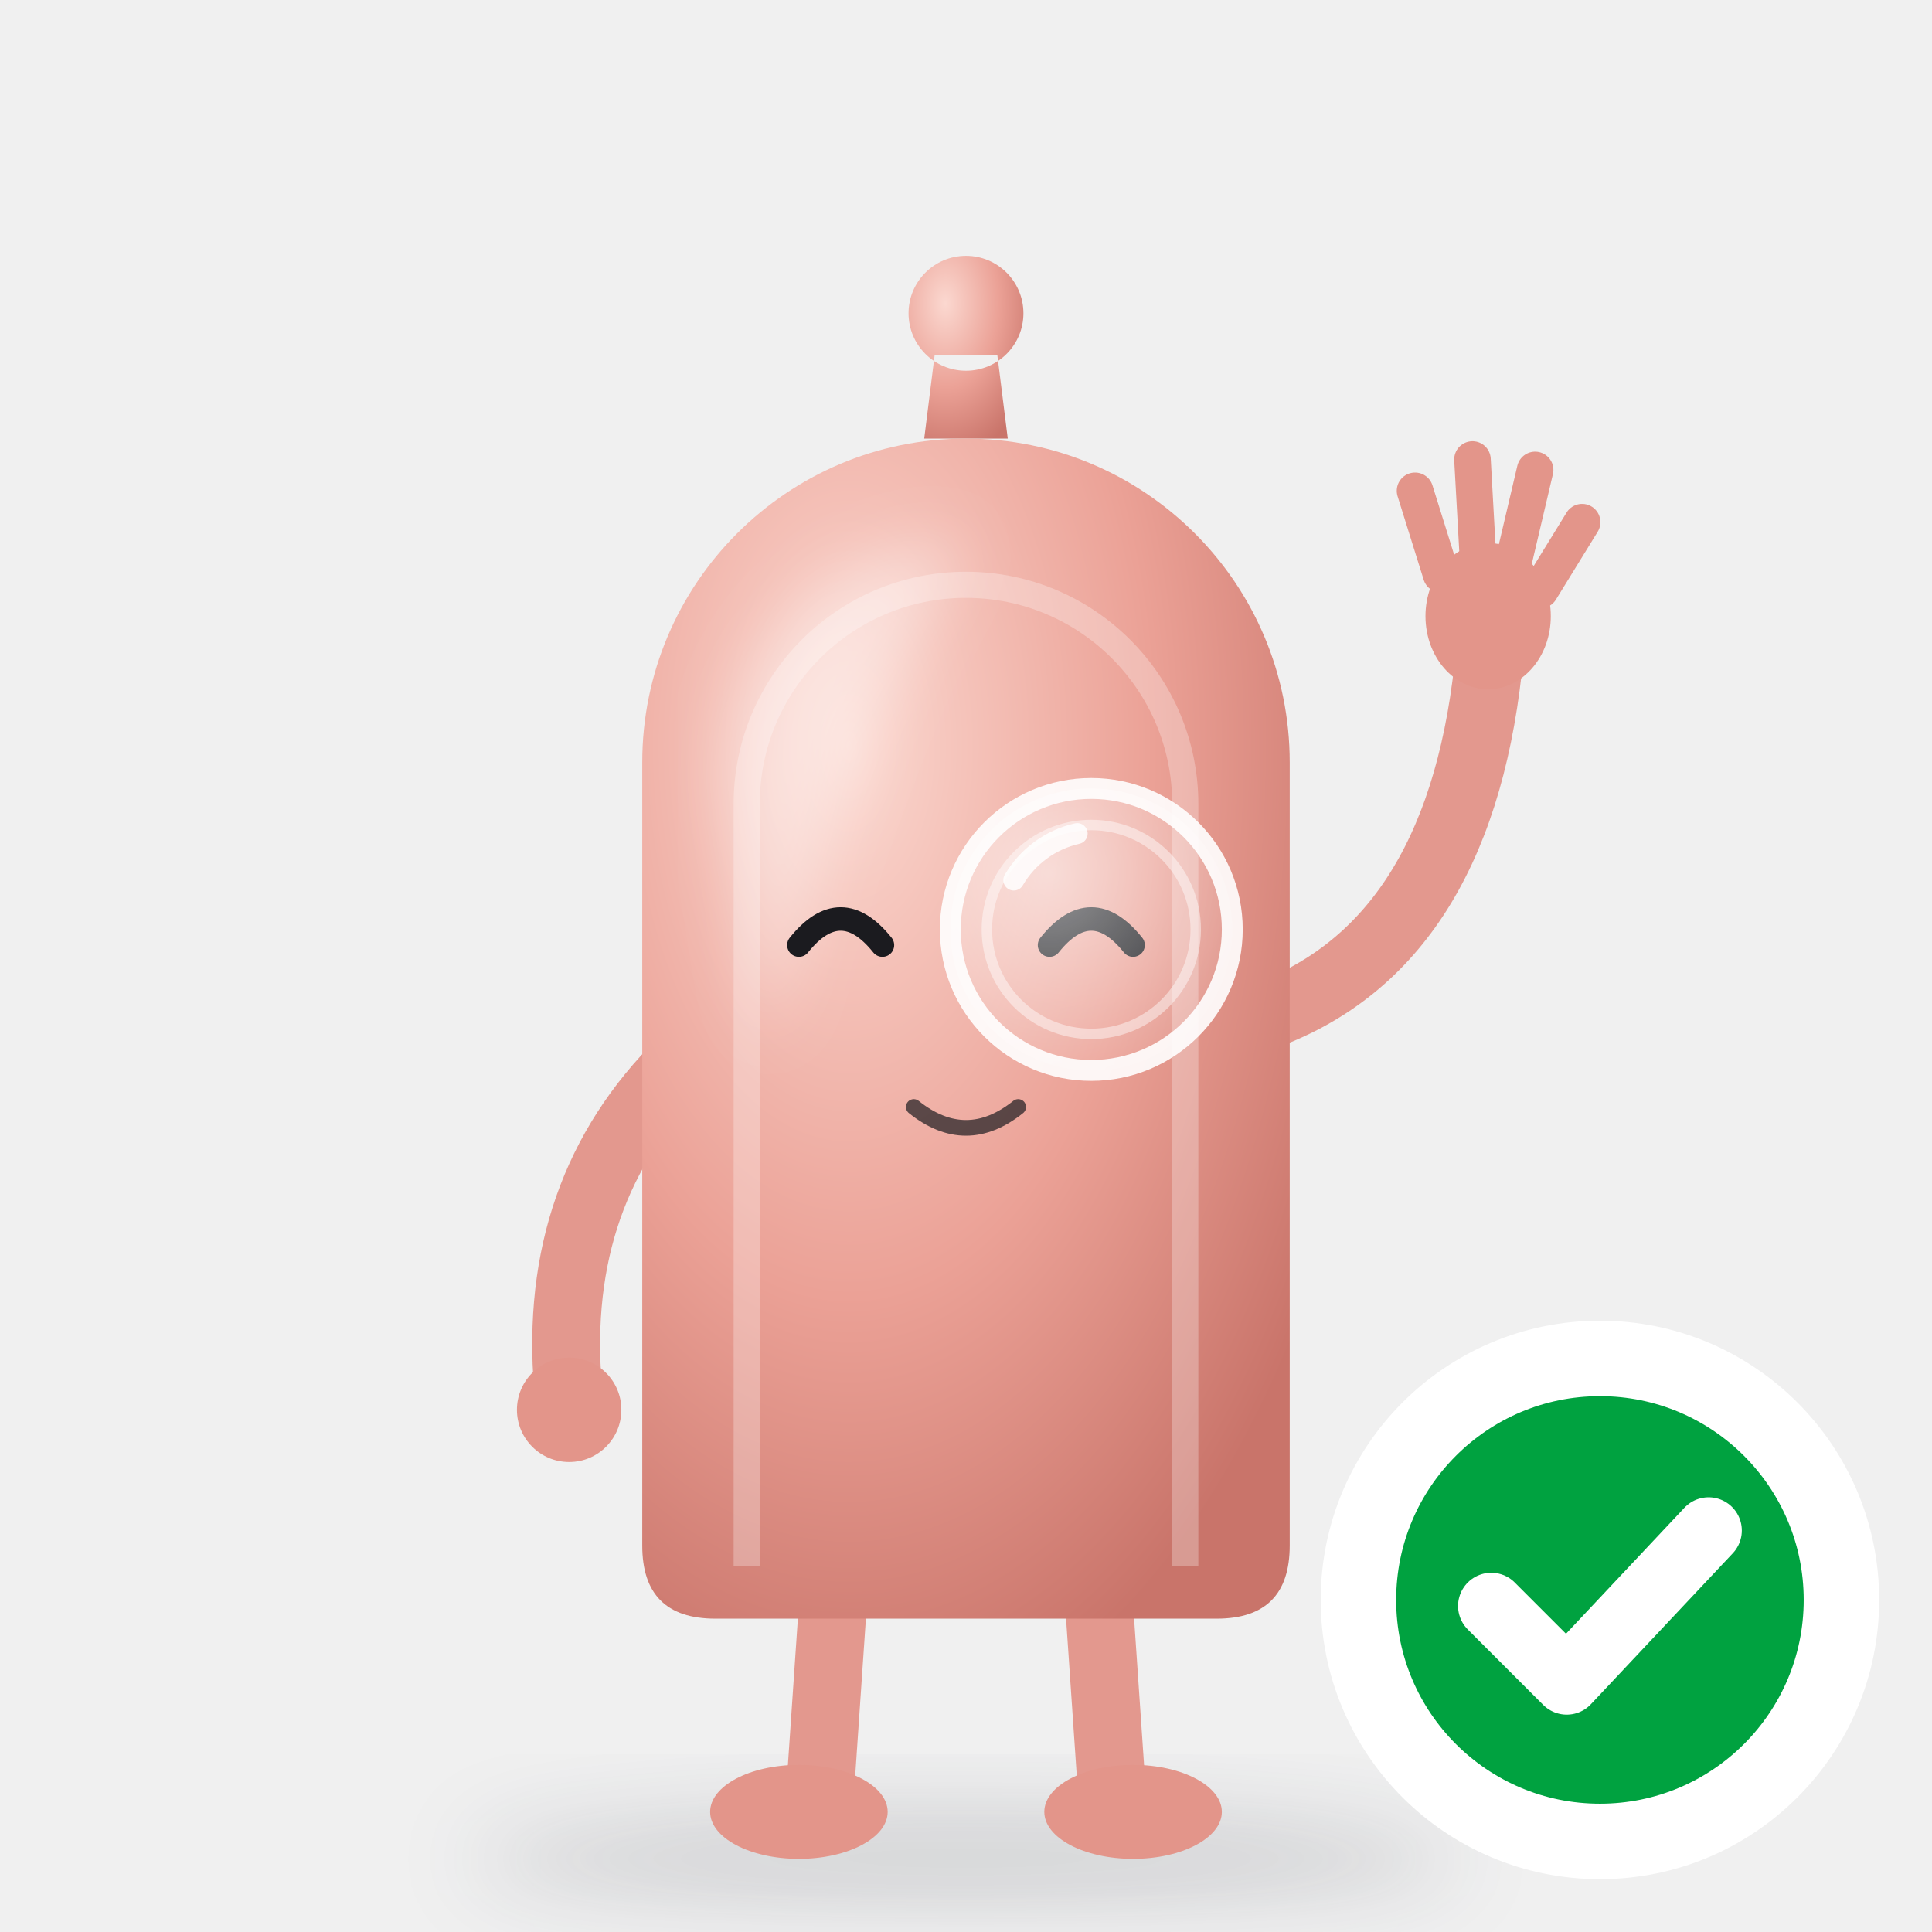
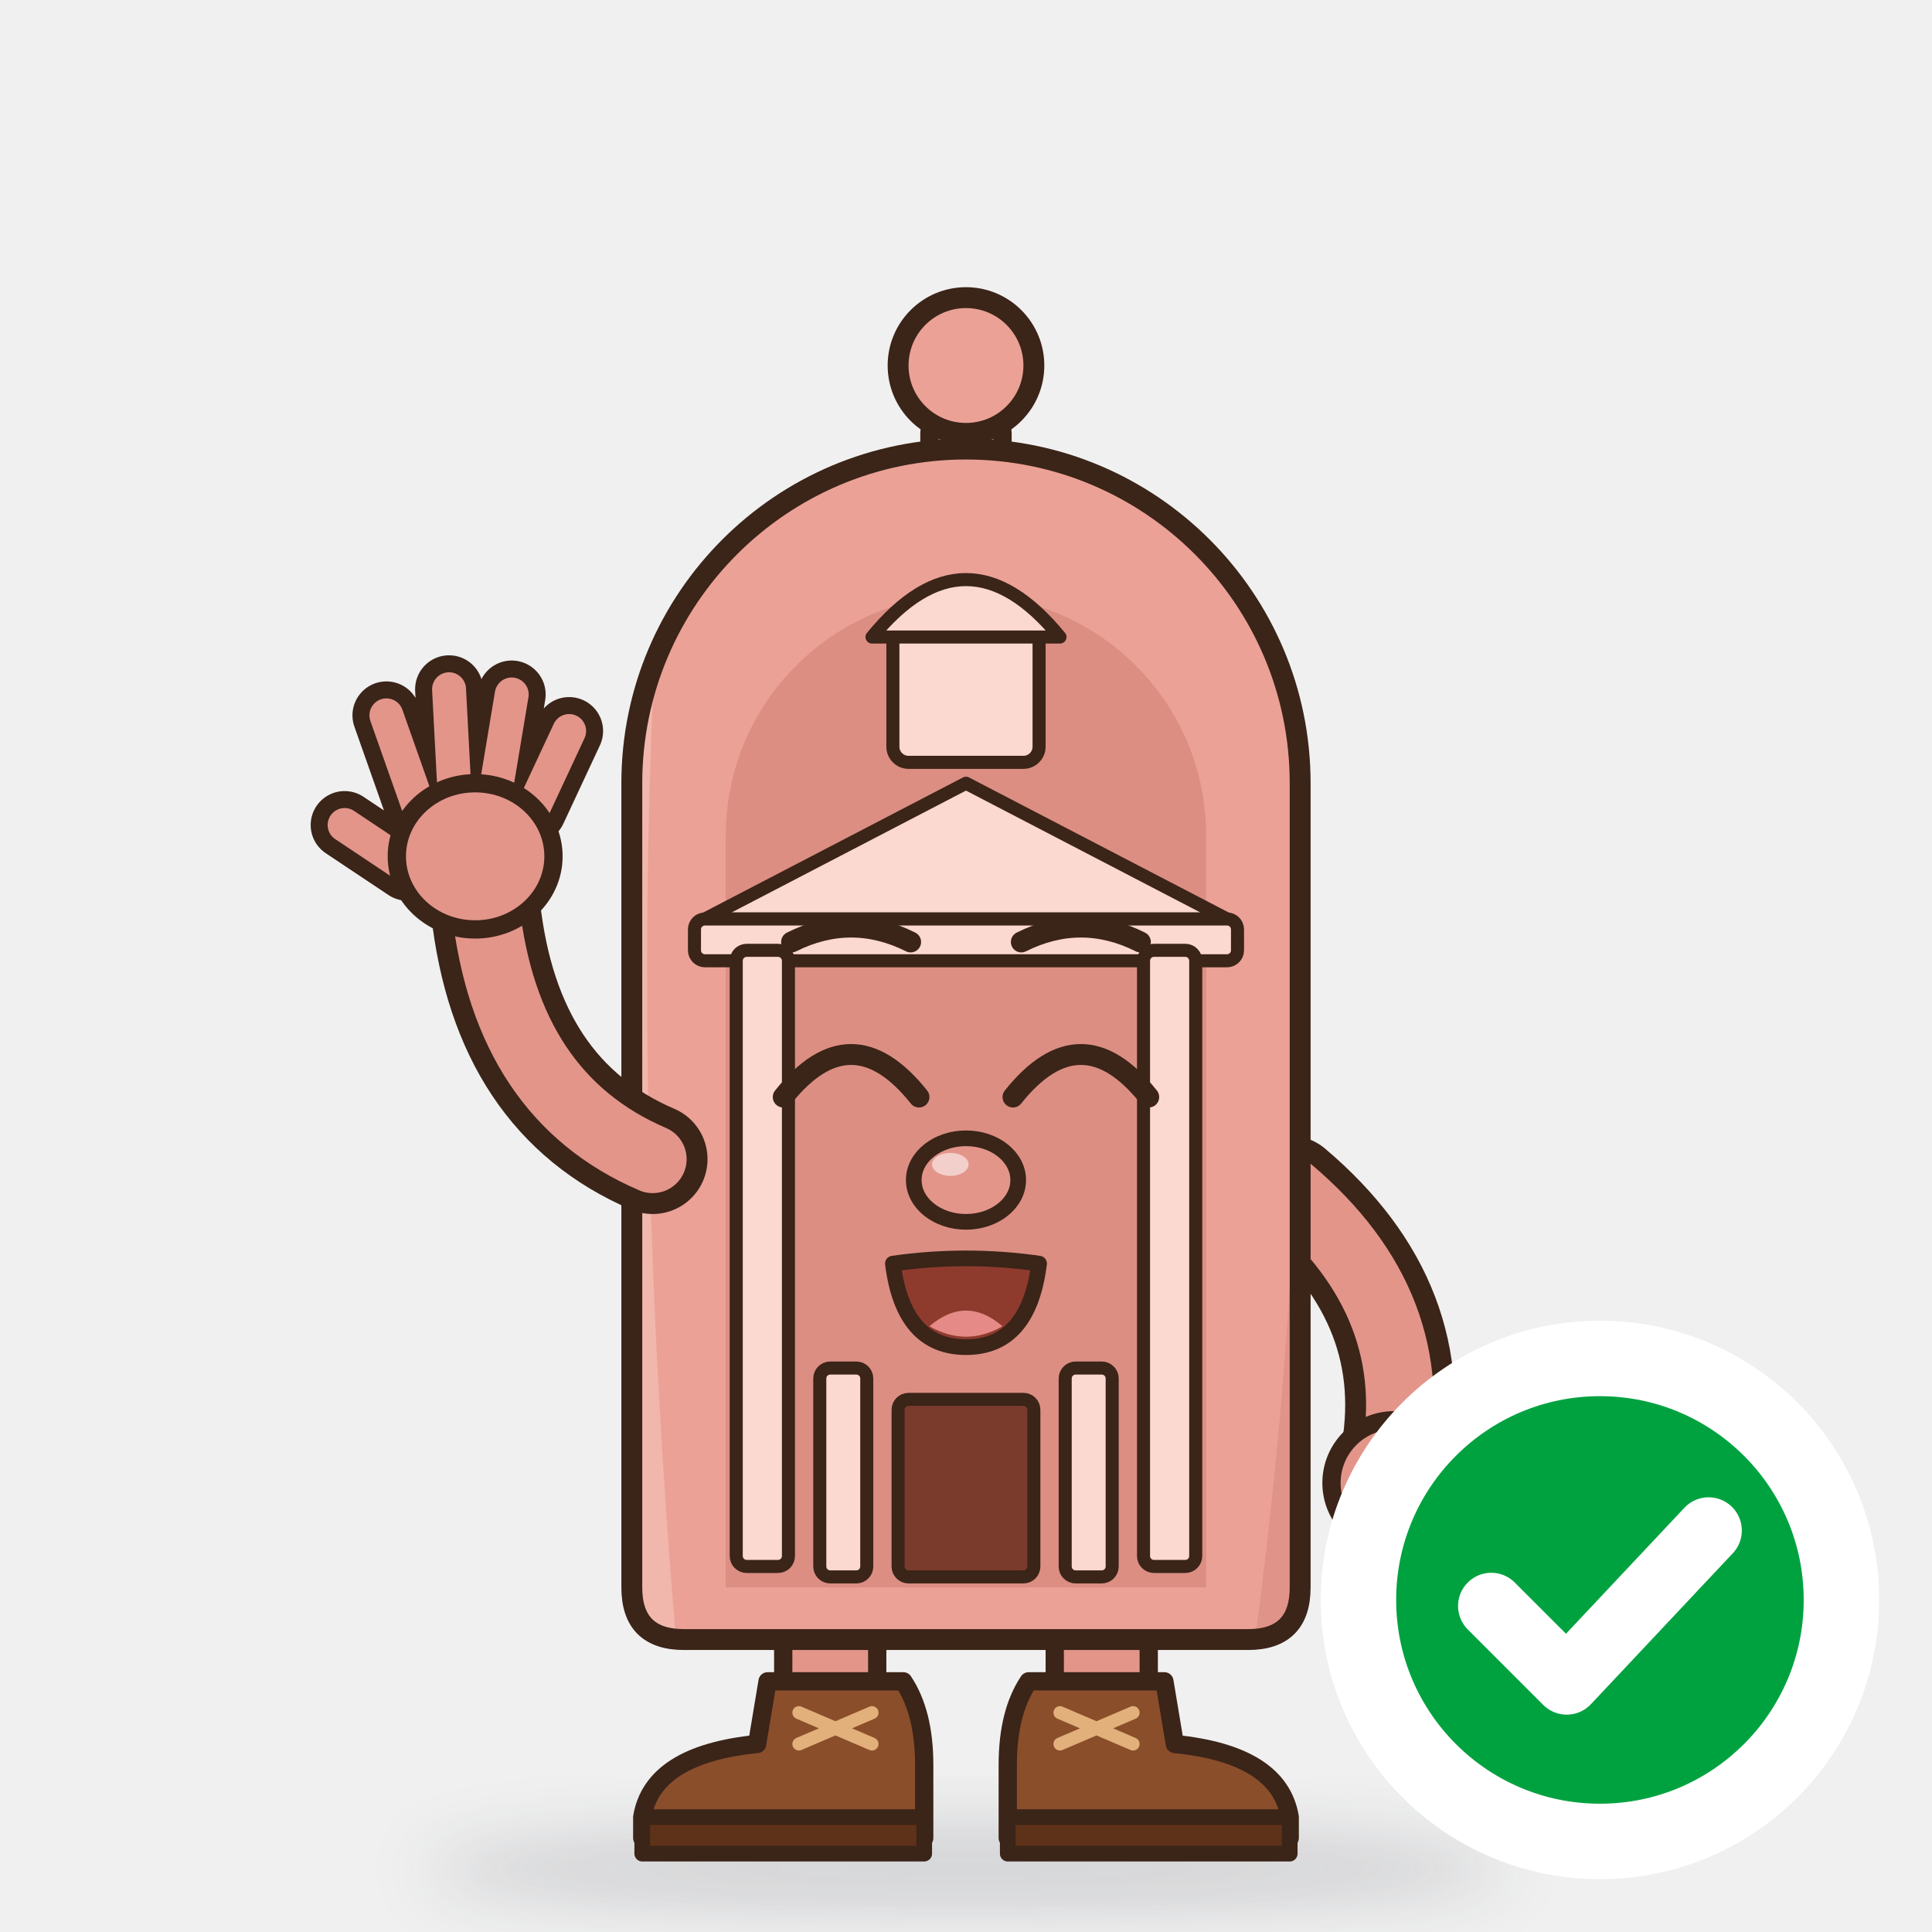
<svg xmlns="http://www.w3.org/2000/svg" viewBox="0 0 64 64" width="160" height="160" role="img" aria-label="Petra, Master, done">
  <defs>
-     <radialGradient id="sm-petra-b" cx="32%" cy="26%" r="85%">
-       <stop offset="0" stop-color="#FBD8D0" />
-       <stop offset=".55" stop-color="#EBA196" />
-       <stop offset="1" stop-color="#C9746A" />
-     </radialGradient>
-     <radialGradient id="sm-petra-l" cx="35%" cy="30%" r="75%">
-       <stop offset="0" stop-color="#fff" stop-opacity=".55" />
-       <stop offset="1" stop-color="#fff" stop-opacity=".08" />
-     </radialGradient>
-     <filter id="sm-petra-f" x="-20%" y="-20%" width="140%" height="140%">
+     <filter id="sm-petra-s" x="-50%" y="-50%" width="200%" height="200%">
      <feGaussianBlur stdDeviation="6" />
-     </filter>
-     <filter id="sm-petra-s" x="-50%" y="-50%" width="200%" height="200%">
-       <feGaussianBlur stdDeviation="8" />
    </filter>
  </defs>
  <g transform="scale(0.17297) translate(35 0)">
-     <ellipse cx="150" cy="356" rx="95" ry="10" fill="#1B2430" opacity=".14" filter="url(#sm-petra-s)" />
-     <path d="M125 300 L122 344" fill="none" stroke="#E3958A" stroke-width="13" stroke-linecap="round" stroke-linejoin="round" opacity=".96" />
-     <path d="M175 300 L178 344" fill="none" stroke="#E3958A" stroke-width="13" stroke-linecap="round" stroke-linejoin="round" opacity=".96" />
-     <ellipse cx="118" cy="347" rx="17" ry="9" fill="#E3958A" />
-     <ellipse cx="182" cy="347" rx="17" ry="9" fill="#E3958A" />
-     <path d="M94 205 Q70 230 74 268" fill="none" stroke="#E3958A" stroke-width="13" stroke-linecap="round" stroke-linejoin="round" opacity=".96" />
-     <circle cx="74" cy="270" r="10" fill="#E3958A" />
-     <path d="M206 195 Q244 182 250 128" fill="none" stroke="#E3958A" stroke-width="13" stroke-linecap="round" stroke-linejoin="round" opacity=".96" />
-     <g transform="translate(250 118)">
-       <ellipse rx="12" ry="14" fill="#E3958A" />
-       <path d="M-9 -8 L-14 -24 M-2 -12 L-3 -30 M5 -11 L9 -28 M10 -5 L18 -18" stroke="#E3958A" stroke-width="7" stroke-linecap="round" />
+     <ellipse cx="150" cy="358" rx="104" ry="9" fill="#1B2430" opacity=".14" filter="url(#sm-petra-s)" />
+     <rect x="115" y="306" width="18" height="24" rx="6" fill="#E3958A" stroke="#3B2418" stroke-width="3.5" />
+     <rect x="167" y="306" width="18" height="24" rx="6" fill="#E3958A" stroke="#3B2418" stroke-width="3.5" />
+     <path d="M138 322 L112 322 L110 334 Q90 336 88 348 L88 352 L142 352 L142 338 Q142 328 138 322 Z" fill="#8A4E2B" stroke="#3B2418" stroke-width="3.5" stroke-linejoin="round" />
+     <path d="M142 348 L88 348 L88 355 L142 355 Z" fill="#5E3219" stroke="#3B2418" stroke-width="3" stroke-linejoin="round" />
+     <path d="M132 328 L118 334 M118 328 L132 334" fill="none" stroke="#E2B07A" stroke-width="2.5" stroke-linecap="round" stroke-linejoin="round" />
+     <path d="M162 322 L188 322 L190 334 Q210 336 212 348 L212 352 L158 352 L158 338 Q158 328 162 322 Z" fill="#8A4E2B" stroke="#3B2418" stroke-width="3.5" stroke-linejoin="round" />
+     <path d="M158 348 L212 348 L212 355 L158 355 Z" fill="#5E3219" stroke="#3B2418" stroke-width="3" stroke-linejoin="round" />
+     <path d="M168 328 L182 334 M182 328 L168 334" fill="none" stroke="#E2B07A" stroke-width="2.5" stroke-linecap="round" stroke-linejoin="round" />
+     <path d="M212 228 Q238 250 232 280" fill="none" stroke="#3B2418" stroke-width="21" stroke-linecap="round" stroke-linejoin="round" />
+     <path d="M212 228 Q238 250 232 280" fill="none" stroke="#E3958A" stroke-width="13" stroke-linecap="round" stroke-linejoin="round" />
+     <circle cx="232" cy="284" r="12" fill="#E3958A" stroke="#3B2418" stroke-width="3.5" />
+     <path d="M226.6 282.2 Q230.8 288.2 236.2 285.2" fill="none" stroke="#3B2418" stroke-width="2" stroke-linecap="round" opacity=".5" />
+     <rect x="143" y="80" width="14" height="16" rx="3" fill="#EBA196" stroke="#3B2418" stroke-width="3.5" />
+     <circle cx="150" cy="70" r="13" fill="#EBA196" stroke="#3B2418" stroke-width="4" />
+     <clipPath id="sm-petra-c">
+       <path d="M86 304 L86 150 A64 64 0 0 1 214 150 L214 304 Q214 314 204 314 L96 314 Q86 314 86 304 Z" />
+     </clipPath>
+     <path d="M86 304 L86 150 A64 64 0 0 1 214 150 L214 304 Q214 314 204 314 L96 314 Q86 314 86 304 Z" fill="#EBA196" />
+     <g clip-path="url(#sm-petra-c)">
+       <path d="M200 0 L340 0 L340 370 L196 370 Q230 200 200 0 Z" fill="#C9746A" opacity="0.32" />
+       <path d="M0 0 L104 0 Q76 160 100 370 L0 370 Z" fill="#FBD8D0" opacity="0.4" />
+       <path d="M104 304 L104 160 A46 46 0 0 1 196 160 L196 304 Z" fill="#C9746A" opacity="0.42" />
    </g>
-     <path d="M150 60 m-11 0 a11 11 0 1 0 22 0 a11 11 0 1 0 -22 0 M144 68 L156 68 L158 84 L142 84 Z" fill="url(#sm-petra-b)" />
-     <path d="M88 296 L88 146 A62 62 0 0 1 212 146 L212 296 Q212 310 198 310 L102 310 Q88 310 88 296 Z" fill="url(#sm-petra-b)" />
-     <path d="M108 300 L108 154 A42 42 0 0 1 192 154 L192 300" fill="none" stroke="#fff" stroke-opacity=".28" stroke-width="5" />
-     <path d="M104 150 A46 46 0 0 1 150 104 Q132 130 112 200 Z" fill="#fff" opacity=".42" filter="url(#sm-petra-f)" />
+     <path d="M86 304 L86 150 A64 64 0 0 1 214 150 L214 304 Q214 314 204 314 L96 314 Q86 314 86 304 Z" fill="none" stroke="#3B2418" stroke-width="4" stroke-linecap="round" stroke-linejoin="round" />
+     <rect x="136" y="120" width="28" height="26" rx="3" fill="#FBD8D0" stroke="#3B2418" stroke-width="2.5" />
+     <path d="M132 122 Q150 100 168 122 Z" fill="#FBD8D0" stroke="#3B2418" stroke-width="2.5" stroke-linejoin="round" stroke-linecap="round" />
+     <path d="M100 176 L150 150 L200 176 Z" fill="#FBD8D0" stroke="#3B2418" stroke-width="2.5" stroke-linejoin="round" stroke-linecap="round" />
+     <rect x="98" y="176" width="104" height="8" rx="2" fill="#FBD8D0" stroke="#3B2418" stroke-width="2.5" />
+     <rect x="106" y="182" width="10" height="118" rx="2" fill="#FBD8D0" stroke="#3B2418" stroke-width="2.5" />
+     <rect x="184" y="182" width="10" height="118" rx="2" fill="#FBD8D0" stroke="#3B2418" stroke-width="2.5" />
+     <rect x="122" y="262" width="9" height="40" rx="2" fill="#FBD8D0" stroke="#3B2418" stroke-width="2.5" />
+     <rect x="169" y="262" width="9" height="40" rx="2" fill="#FBD8D0" stroke="#3B2418" stroke-width="2.5" />
+     <rect x="137" y="268" width="26" height="34" rx="2" fill="#7A3B2C" stroke="#3B2418" stroke-width="2.5" />
+     <ellipse cx="150" cy="226" rx="10" ry="8" fill="#E3958A" stroke="#3B2418" stroke-width="3" />
+     <ellipse cx="147" cy="223" rx="3.5" ry="2.2" fill="#fff" opacity=".55" />
    <g>
-       <path d="M118 181 Q126 171 134 181" fill="none" stroke="#1B1B1F" stroke-width="4.5" stroke-linecap="round" />
-       <path d="M166 181 Q174 171 182 181" fill="none" stroke="#1B1B1F" stroke-width="4.5" stroke-linecap="round" />
+       <path d="M115 210.1 Q128 193.8 141 210.1" fill="none" stroke="#3B2418" stroke-width="4" stroke-linecap="round" />
+       <path d="M159 210.1 Q172 193.8 185 210.1" fill="none" stroke="#3B2418" stroke-width="4" stroke-linecap="round" />
    </g>
-     <circle cx="174" cy="178" r="27" fill="url(#sm-petra-l)" stroke="#fff" stroke-opacity=".9" stroke-width="4" />
-     <circle cx="174" cy="178" r="20" fill="none" stroke="#fff" stroke-opacity=".45" stroke-width="2" />
-     <path d="M159.15 168.55 A18.9 18.9 0 0 1 171.3 159.64" fill="none" stroke="#fff" stroke-width="4" stroke-linecap="round" opacity=".85" />
-     <path d="M140 212 Q150 220 160 212" fill="none" stroke="#1B1B1F" stroke-width="3" stroke-linecap="round" opacity=".7" />
+     <path d="M116.6 180.4 Q128 174.7 139.4 180.4 M183.4 180.4 Q172 174.7 160.6 180.4" fill="none" stroke="#3B2418" stroke-width="4" stroke-linecap="round" />
+     <path d="M136 242 Q150 240 164 242 Q162 258 150 258 Q138 258 136 242 Z" fill="#8E3B2E" stroke="#3B2418" stroke-width="3" stroke-linejoin="round" />
+     <path d="M143 254 Q150 248 157 254 Q150 258 143 254 Z" fill="#E58A86" />
+     <path d="M90 222 Q62 210 58 174" fill="none" stroke="#3B2418" stroke-width="21" stroke-linecap="round" stroke-linejoin="round" />
+     <path d="M90 222 Q62 210 58 174" fill="none" stroke="#E3958A" stroke-width="13" stroke-linecap="round" stroke-linejoin="round" />
+     <path d="M45 154 L39 137 M52 151 L51 132 M60 151 L63 133 M67 155 L74 140 M43 166 L31 158" fill="none" stroke="#3B2418" stroke-width="13" stroke-linecap="round" />
+     <path d="M45 154 L39 137 M52 151 L51 132 M60 151 L63 133 M67 155 L74 140 M43 166 L31 158" fill="none" stroke="#E3958A" stroke-width="6.5" stroke-linecap="round" />
+     <ellipse cx="56" cy="164" rx="15" ry="14" fill="#E3958A" stroke="#3B2418" stroke-width="3.5" />
  </g>
  <circle cx="53" cy="53" r="8" fill="#00a240" stroke="#fff" stroke-width="2.5" />
  <path d="M49.4 53.2 l2.5 2.5 l4.7 -5" fill="none" stroke="#fff" stroke-width="2.2" stroke-linecap="round" stroke-linejoin="round" />
</svg>
